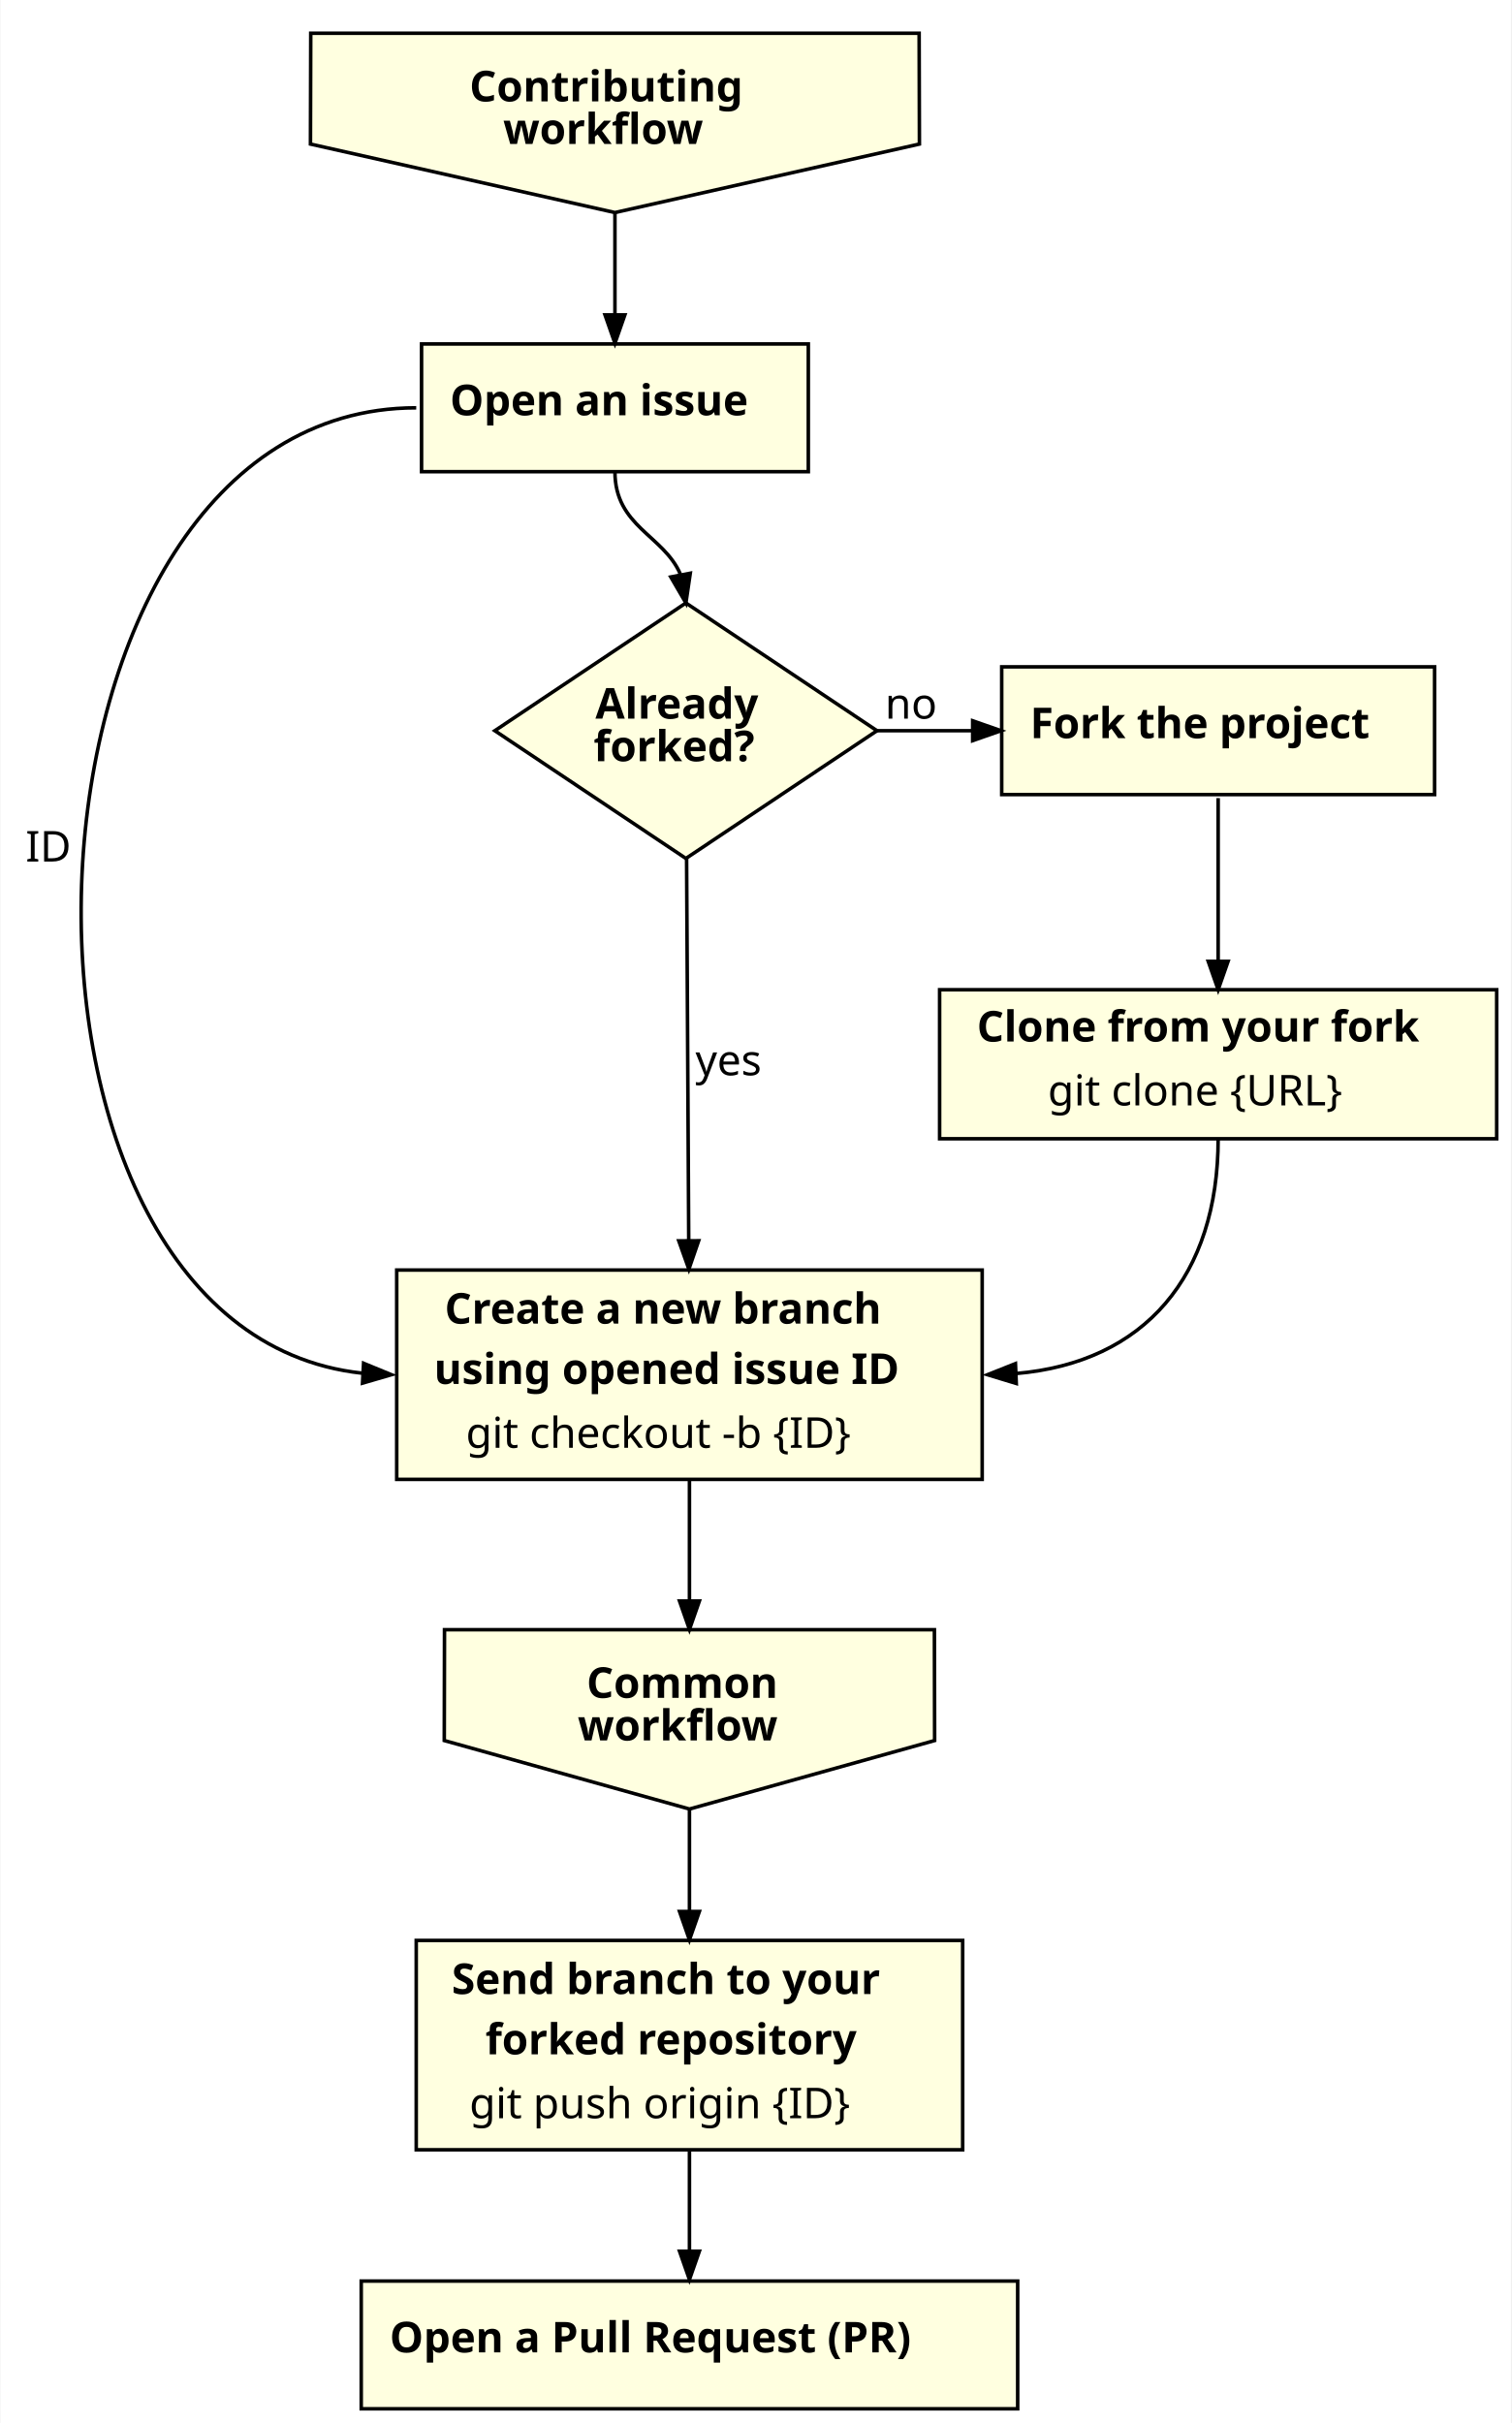
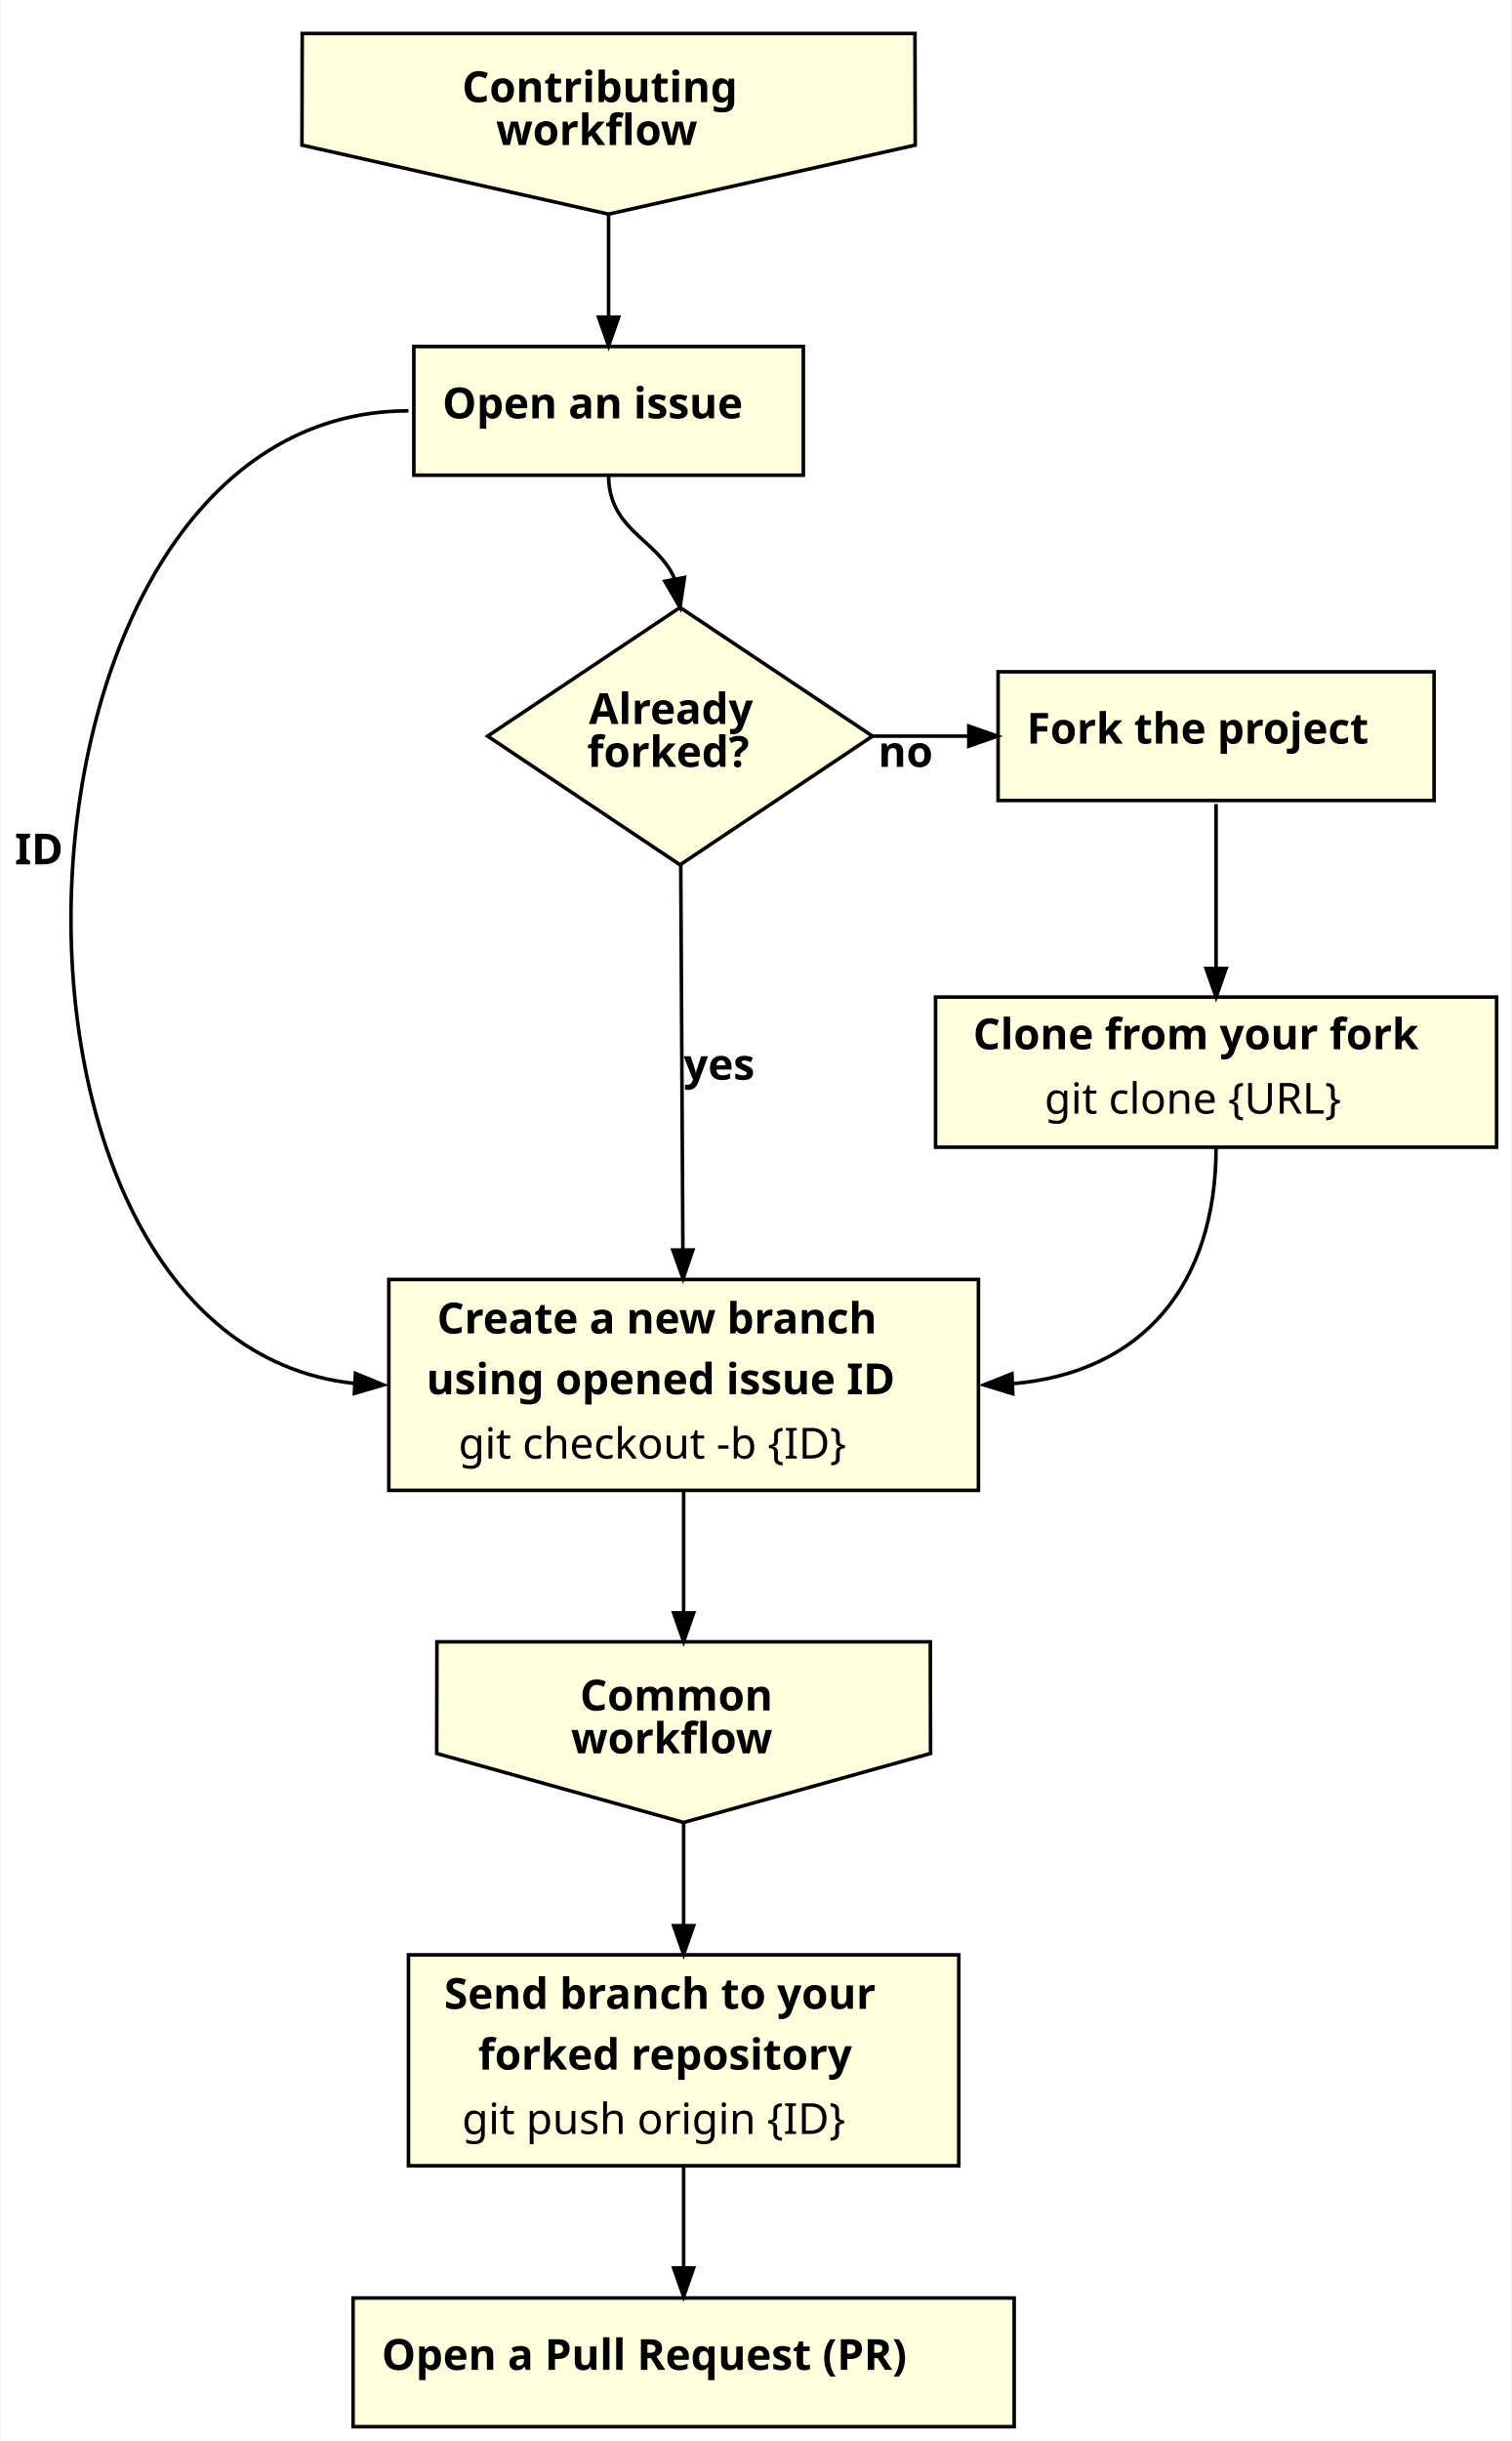
- <svg xmlns="http://www.w3.org/2000/svg" width="426pt" height="683pt" viewBox="0.00 0.00 425.68 682.88">
+ <svg xmlns="http://www.w3.org/2000/svg" width="423pt" height="683pt" viewBox="0.00 0.00 422.68 682.88">
  <g id="graph0" class="graph" transform="scale(1 1) rotate(0) translate(4 678.876)">
-     <polygon fill="white" stroke="none" points="-4,4 -4,-678.876 421.681,-678.876 421.681,4 -4,4" />
+     <polygon fill="white" stroke="none" points="-4,4 -4,-678.876 418.681,-678.876 418.681,4 -4,4" />
    <g id="node1" class="node">
-       <polygon fill="lightyellow" stroke="black" points="83.371,-638.274 169.181,-618.969 254.992,-638.274 254.912,-669.509 83.451,-669.509 83.371,-638.274" />
-       <text text-anchor="start" x="128.181" y="-650.307" font-family="Verdana" font-weight="bold" font-size="12.00">Contributing</text>
-       <text text-anchor="start" x="137.681" y="-638.307" font-family="Verdana" font-weight="bold" font-size="12.00">workflow</text>
+       <polygon fill="lightyellow" stroke="black" points="80.371,-638.274 166.181,-618.969 251.992,-638.274 251.912,-669.509 80.451,-669.509 80.371,-638.274" />
+       <text text-anchor="start" x="125.181" y="-650.307" font-family="Verdana" font-weight="bold" font-size="12.00">Contributing</text>
+       <text text-anchor="start" x="134.681" y="-638.307" font-family="Verdana" font-weight="bold" font-size="12.00">workflow</text>
    </g>
    <g id="node3" class="node">
-       <polygon fill="lightyellow" stroke="black" points="223.681,-581.938 114.681,-581.938 114.681,-545.938 223.681,-545.938 223.681,-581.938" />
-       <text text-anchor="start" x="122.681" y="-561.838" font-family="Verdana" font-weight="bold" font-size="12.00">Open an issue</text>
+       <polygon fill="lightyellow" stroke="black" points="220.681,-581.938 111.681,-581.938 111.681,-545.938 220.681,-545.938 220.681,-581.938" />
+       <text text-anchor="start" x="119.681" y="-561.838" font-family="Verdana" font-weight="bold" font-size="12.00">Open an issue</text>
    </g>
    <g id="edge1" class="edge">
-       <path fill="none" stroke="black" d="M169.181,-618.946C169.181,-609.742 169.181,-599.485 169.181,-590.403" />
-       <polygon fill="black" stroke="black" points="171.981,-590.128 169.181,-582.128 166.381,-590.128 171.981,-590.128" />
+       <path fill="none" stroke="black" d="M166.181,-618.946C166.181,-609.742 166.181,-599.485 166.181,-590.403" />
+       <polygon fill="black" stroke="black" points="168.981,-590.128 166.181,-582.128 163.381,-590.128 168.981,-590.128" />
    </g>
    <g id="node2" class="node">
-       <polygon fill="lightyellow" stroke="black" points="121.084,-188.336 190.181,-169.031 259.278,-188.336 259.214,-219.571 121.149,-219.571 121.084,-188.336" />
-       <text text-anchor="start" x="161.181" y="-200.369" font-family="Verdana" font-weight="bold" font-size="12.00">Common</text>
-       <text text-anchor="start" x="158.681" y="-188.369" font-family="Verdana" font-weight="bold" font-size="12.00">workflow</text>
+       <polygon fill="lightyellow" stroke="black" points="118.084,-188.336 187.181,-169.031 256.278,-188.336 256.214,-219.571 118.149,-219.571 118.084,-188.336" />
+       <text text-anchor="start" x="158.181" y="-200.369" font-family="Verdana" font-weight="bold" font-size="12.00">Common</text>
+       <text text-anchor="start" x="155.681" y="-188.369" font-family="Verdana" font-weight="bold" font-size="12.00">workflow</text>
    </g>
    <g id="node9" class="node">
-       <polygon fill="lightyellow" stroke="black" points="267.181,-132 113.181,-132 113.181,-73 267.181,-73 267.181,-132" />
-       <text text-anchor="start" x="123.181" y="-116.9" font-family="Verdana" font-weight="bold" font-size="12.00">Send branch to your</text>
-       <text text-anchor="start" x="132.681" y="-99.9" font-family="Verdana" font-weight="bold" font-size="12.00">forked repository</text>
-       <text text-anchor="start" x="128.181" y="-81.9" font-family="Verdana" font-size="12.00">git push origin {ID}</text>
+       <polygon fill="lightyellow" stroke="black" points="264.181,-132 110.181,-132 110.181,-73 264.181,-73 264.181,-132" />
+       <text text-anchor="start" x="120.181" y="-116.9" font-family="Verdana" font-weight="bold" font-size="12.00">Send branch to your</text>
+       <text text-anchor="start" x="129.681" y="-99.9" font-family="Verdana" font-weight="bold" font-size="12.00">forked repository</text>
+       <text text-anchor="start" x="125.181" y="-81.9" font-family="Verdana" font-size="12.00">git push origin {ID}</text>
    </g>
    <g id="edge7" class="edge">
-       <path fill="none" stroke="black" d="M190.181,-168.725C190.181,-159.825 190.181,-149.789 190.181,-140.305" />
-       <polygon fill="black" stroke="black" points="192.981,-140.156 190.181,-132.156 187.381,-140.156 192.981,-140.156" />
+       <path fill="none" stroke="black" d="M187.181,-168.725C187.181,-159.825 187.181,-149.789 187.181,-140.305" />
+       <polygon fill="black" stroke="black" points="189.981,-140.156 187.181,-132.156 184.381,-140.156 189.981,-140.156" />
    </g>
    <g id="node6" class="node">
-       <polygon fill="lightyellow" stroke="black" points="189.181,-508.938 135.329,-472.938 189.181,-436.938 243.034,-472.938 189.181,-508.938" />
-       <text text-anchor="start" x="163.681" y="-476.338" font-family="Verdana" font-weight="bold" font-size="12.00">Already</text>
-       <text text-anchor="start" x="163.181" y="-464.338" font-family="Verdana" font-weight="bold" font-size="12.00">forked?</text>
+       <polygon fill="lightyellow" stroke="black" points="186.181,-508.938 132.329,-472.938 186.181,-436.938 240.034,-472.938 186.181,-508.938" />
+       <text text-anchor="start" x="160.681" y="-476.338" font-family="Verdana" font-weight="bold" font-size="12.00">Already</text>
+       <text text-anchor="start" x="160.181" y="-464.338" font-family="Verdana" font-weight="bold" font-size="12.00">forked?</text>
    </g>
    <g id="edge2" class="edge">
-       <path fill="none" stroke="black" d="M169.181,-545.938C169.181,-530.458 182.897,-528.062 187.612,-517.08" />
-       <polygon fill="black" stroke="black" points="190.416,-517.323 189.181,-508.938 184.918,-516.263 190.416,-517.323" />
+       <path fill="none" stroke="black" d="M166.181,-545.938C166.181,-530.458 179.897,-528.062 184.612,-517.08" />
+       <polygon fill="black" stroke="black" points="187.416,-517.323 186.181,-508.938 181.918,-516.263 187.416,-517.323" />
    </g>
    <g id="node8" class="node">
-       <polygon fill="lightyellow" stroke="black" points="272.681,-320.938 107.681,-320.938 107.681,-261.938 272.681,-261.938 272.681,-320.938" />
-       <text text-anchor="start" x="121.181" y="-305.838" font-family="Verdana" font-weight="bold" font-size="12.00">Create a new branch</text>
-       <text text-anchor="start" x="118.181" y="-288.838" font-family="Verdana" font-weight="bold" font-size="12.00">using opened issue ID</text>
-       <text text-anchor="start" x="127.181" y="-270.838" font-family="Verdana" font-size="12.00">git checkout -b {ID}</text>
+       <polygon fill="lightyellow" stroke="black" points="269.681,-320.938 104.681,-320.938 104.681,-261.938 269.681,-261.938 269.681,-320.938" />
+       <text text-anchor="start" x="118.181" y="-305.838" font-family="Verdana" font-weight="bold" font-size="12.00">Create a new branch</text>
+       <text text-anchor="start" x="115.181" y="-288.838" font-family="Verdana" font-weight="bold" font-size="12.00">using opened issue ID</text>
+       <text text-anchor="start" x="124.181" y="-270.838" font-family="Verdana" font-size="12.00">git checkout -b {ID}</text>
    </g>
    <g id="edge5" class="edge">
-       <path fill="none" stroke="black" d="M113.181,-563.938C-5.13,-563.938 -14.579,-304.062 97.874,-291.88" />
-       <polygon fill="black" stroke="black" points="98.341,-294.659 106.181,-291.438 98.044,-289.067 98.341,-294.659" />
-       <text text-anchor="middle" x="9.5" y="-436.072" font-family="Verdana" font-size="12.00">ID </text>
+       <path fill="none" stroke="black" d="M110.181,-563.938C-8.13,-563.938 -17.579,-304.062 94.874,-291.88" />
+       <polygon fill="black" stroke="black" points="95.341,-294.659 103.181,-291.438 95.044,-289.067 95.341,-294.659" />
+       <text text-anchor="start" x="0" y="-437.072" font-family="Verdana" font-weight="bold" font-size="12.00">ID</text>
    </g>
    <g id="node4" class="node">
-       <polygon fill="lightyellow" stroke="black" points="400.181,-490.938 278.181,-490.938 278.181,-454.938 400.181,-454.938 400.181,-490.938" />
-       <text text-anchor="start" x="286.181" y="-470.838" font-family="Verdana" font-weight="bold" font-size="12.00">Fork the project</text>
+       <polygon fill="lightyellow" stroke="black" points="397.181,-490.938 275.181,-490.938 275.181,-454.938 397.181,-454.938 397.181,-490.938" />
+       <text text-anchor="start" x="283.181" y="-470.838" font-family="Verdana" font-weight="bold" font-size="12.00">Fork the project</text>
    </g>
    <g id="node7" class="node">
-       <polygon fill="lightyellow" stroke="black" points="417.681,-399.938 260.681,-399.938 260.681,-357.938 417.681,-357.938 417.681,-399.938" />
-       <text text-anchor="start" x="271.181" y="-385.338" font-family="Verdana" font-weight="bold" font-size="12.00">Clone from your fork</text>
-       <text text-anchor="start" x="291.181" y="-367.338" font-family="Verdana" font-size="12.00">git clone {URL}</text>
+       <polygon fill="lightyellow" stroke="black" points="414.681,-399.938 257.681,-399.938 257.681,-357.938 414.681,-357.938 414.681,-399.938" />
+       <text text-anchor="start" x="268.181" y="-385.338" font-family="Verdana" font-weight="bold" font-size="12.00">Clone from your fork</text>
+       <text text-anchor="start" x="288.181" y="-367.338" font-family="Verdana" font-size="12.00">git clone {URL}</text>
    </g>
    <g id="edge9" class="edge">
-       <path fill="none" stroke="black" d="M339.181,-453.938C339.181,-432.938 339.181,-425.719 339.181,-408.165" />
-       <polygon fill="black" stroke="black" points="341.981,-407.938 339.181,-399.938 336.381,-407.938 341.981,-407.938" />
+       <path fill="none" stroke="black" d="M336.181,-453.938C336.181,-432.938 336.181,-425.719 336.181,-408.165" />
+       <polygon fill="black" stroke="black" points="338.981,-407.938 336.181,-399.938 333.381,-407.938 338.981,-407.938" />
    </g>
    <g id="node5" class="node">
-       <polygon fill="lightyellow" stroke="black" points="282.681,-36 97.681,-36 97.681,-0 282.681,-0 282.681,-36" />
-       <text text-anchor="start" x="105.681" y="-15.9" font-family="Verdana" font-weight="bold" font-size="12.00">Open a Pull Request (PR)</text>
+       <polygon fill="lightyellow" stroke="black" points="279.681,-36 94.681,-36 94.681,-0 279.681,-0 279.681,-36" />
+       <text text-anchor="start" x="102.681" y="-15.9" font-family="Verdana" font-weight="bold" font-size="12.00">Open a Pull Request (PR)</text>
    </g>
    <g id="edge4" class="edge">
-       <path fill="none" stroke="black" d="M243.087,-472.938C251.997,-472.938 260.906,-472.938 269.815,-472.938" />
-       <polygon fill="black" stroke="black" points="269.997,-475.738 277.997,-472.938 269.996,-470.138 269.997,-475.738" />
-       <text text-anchor="middle" x="252.627" y="-476.338" font-family="Verdana" font-size="12.00">no</text>
+       <path fill="none" stroke="black" d="M240.087,-472.938C248.997,-472.938 257.906,-472.938 266.815,-472.938" />
+       <polygon fill="black" stroke="black" points="266.997,-475.738 274.997,-472.938 266.996,-470.138 266.997,-475.738" />
+       <text text-anchor="start" x="241.627" y="-464.338" font-family="Verdana" font-weight="bold" font-size="12.00">  no  </text>
    </g>
    <g id="edge3" class="edge">
-       <path fill="none" stroke="black" d="M189.376,-436.903C189.549,-405.902 189.8,-360.818 189.976,-329.284" />
-       <polygon fill="black" stroke="black" points="192.776,-329.19 190.021,-321.174 187.176,-329.159 192.776,-329.19" />
-       <text text-anchor="middle" x="201.181" y="-375.838" font-family="Verdana" font-size="12.00">yes</text>
+       <path fill="none" stroke="black" d="M186.376,-436.903C186.549,-405.902 186.8,-360.818 186.976,-329.284" />
+       <polygon fill="black" stroke="black" points="189.776,-329.19 187.021,-321.174 184.176,-329.159 189.776,-329.19" />
+       <text text-anchor="start" x="187.181" y="-376.838" font-family="Verdana" font-weight="bold" font-size="12.00">   yes</text>
    </g>
    <g id="edge10" class="edge">
-       <path fill="none" stroke="black" d="M339.181,-357.938C339.181,-319.353 318.55,-294.852 282.179,-291.768" />
-       <polygon fill="black" stroke="black" points="282.29,-288.971 274.181,-291.438 282.059,-294.566 282.29,-288.971" />
+       <path fill="none" stroke="black" d="M336.181,-357.938C336.181,-319.353 315.55,-294.852 279.179,-291.768" />
+       <polygon fill="black" stroke="black" points="279.29,-288.971 271.181,-291.438 279.059,-294.566 279.29,-288.971" />
    </g>
    <g id="edge6" class="edge">
-       <path fill="none" stroke="black" d="M190.181,-261.687C190.181,-250.872 190.181,-238.559 190.181,-227.66" />
-       <polygon fill="black" stroke="black" points="192.981,-227.649 190.181,-219.649 187.381,-227.649 192.981,-227.649" />
+       <path fill="none" stroke="black" d="M187.181,-261.687C187.181,-250.872 187.181,-238.559 187.181,-227.66" />
+       <polygon fill="black" stroke="black" points="189.981,-227.649 187.181,-219.649 184.381,-227.649 189.981,-227.649" />
    </g>
    <g id="edge8" class="edge">
-       <path fill="none" stroke="black" d="M190.181,-72.645C190.181,-63.49 190.181,-53.437 190.181,-44.532" />
-       <polygon fill="black" stroke="black" points="192.981,-44.414 190.181,-36.414 187.381,-44.414 192.981,-44.414" />
+       <path fill="none" stroke="black" d="M187.181,-72.645C187.181,-63.49 187.181,-53.437 187.181,-44.532" />
+       <polygon fill="black" stroke="black" points="189.981,-44.414 187.181,-36.414 184.381,-44.414 189.981,-44.414" />
    </g>
  </g>
</svg>
